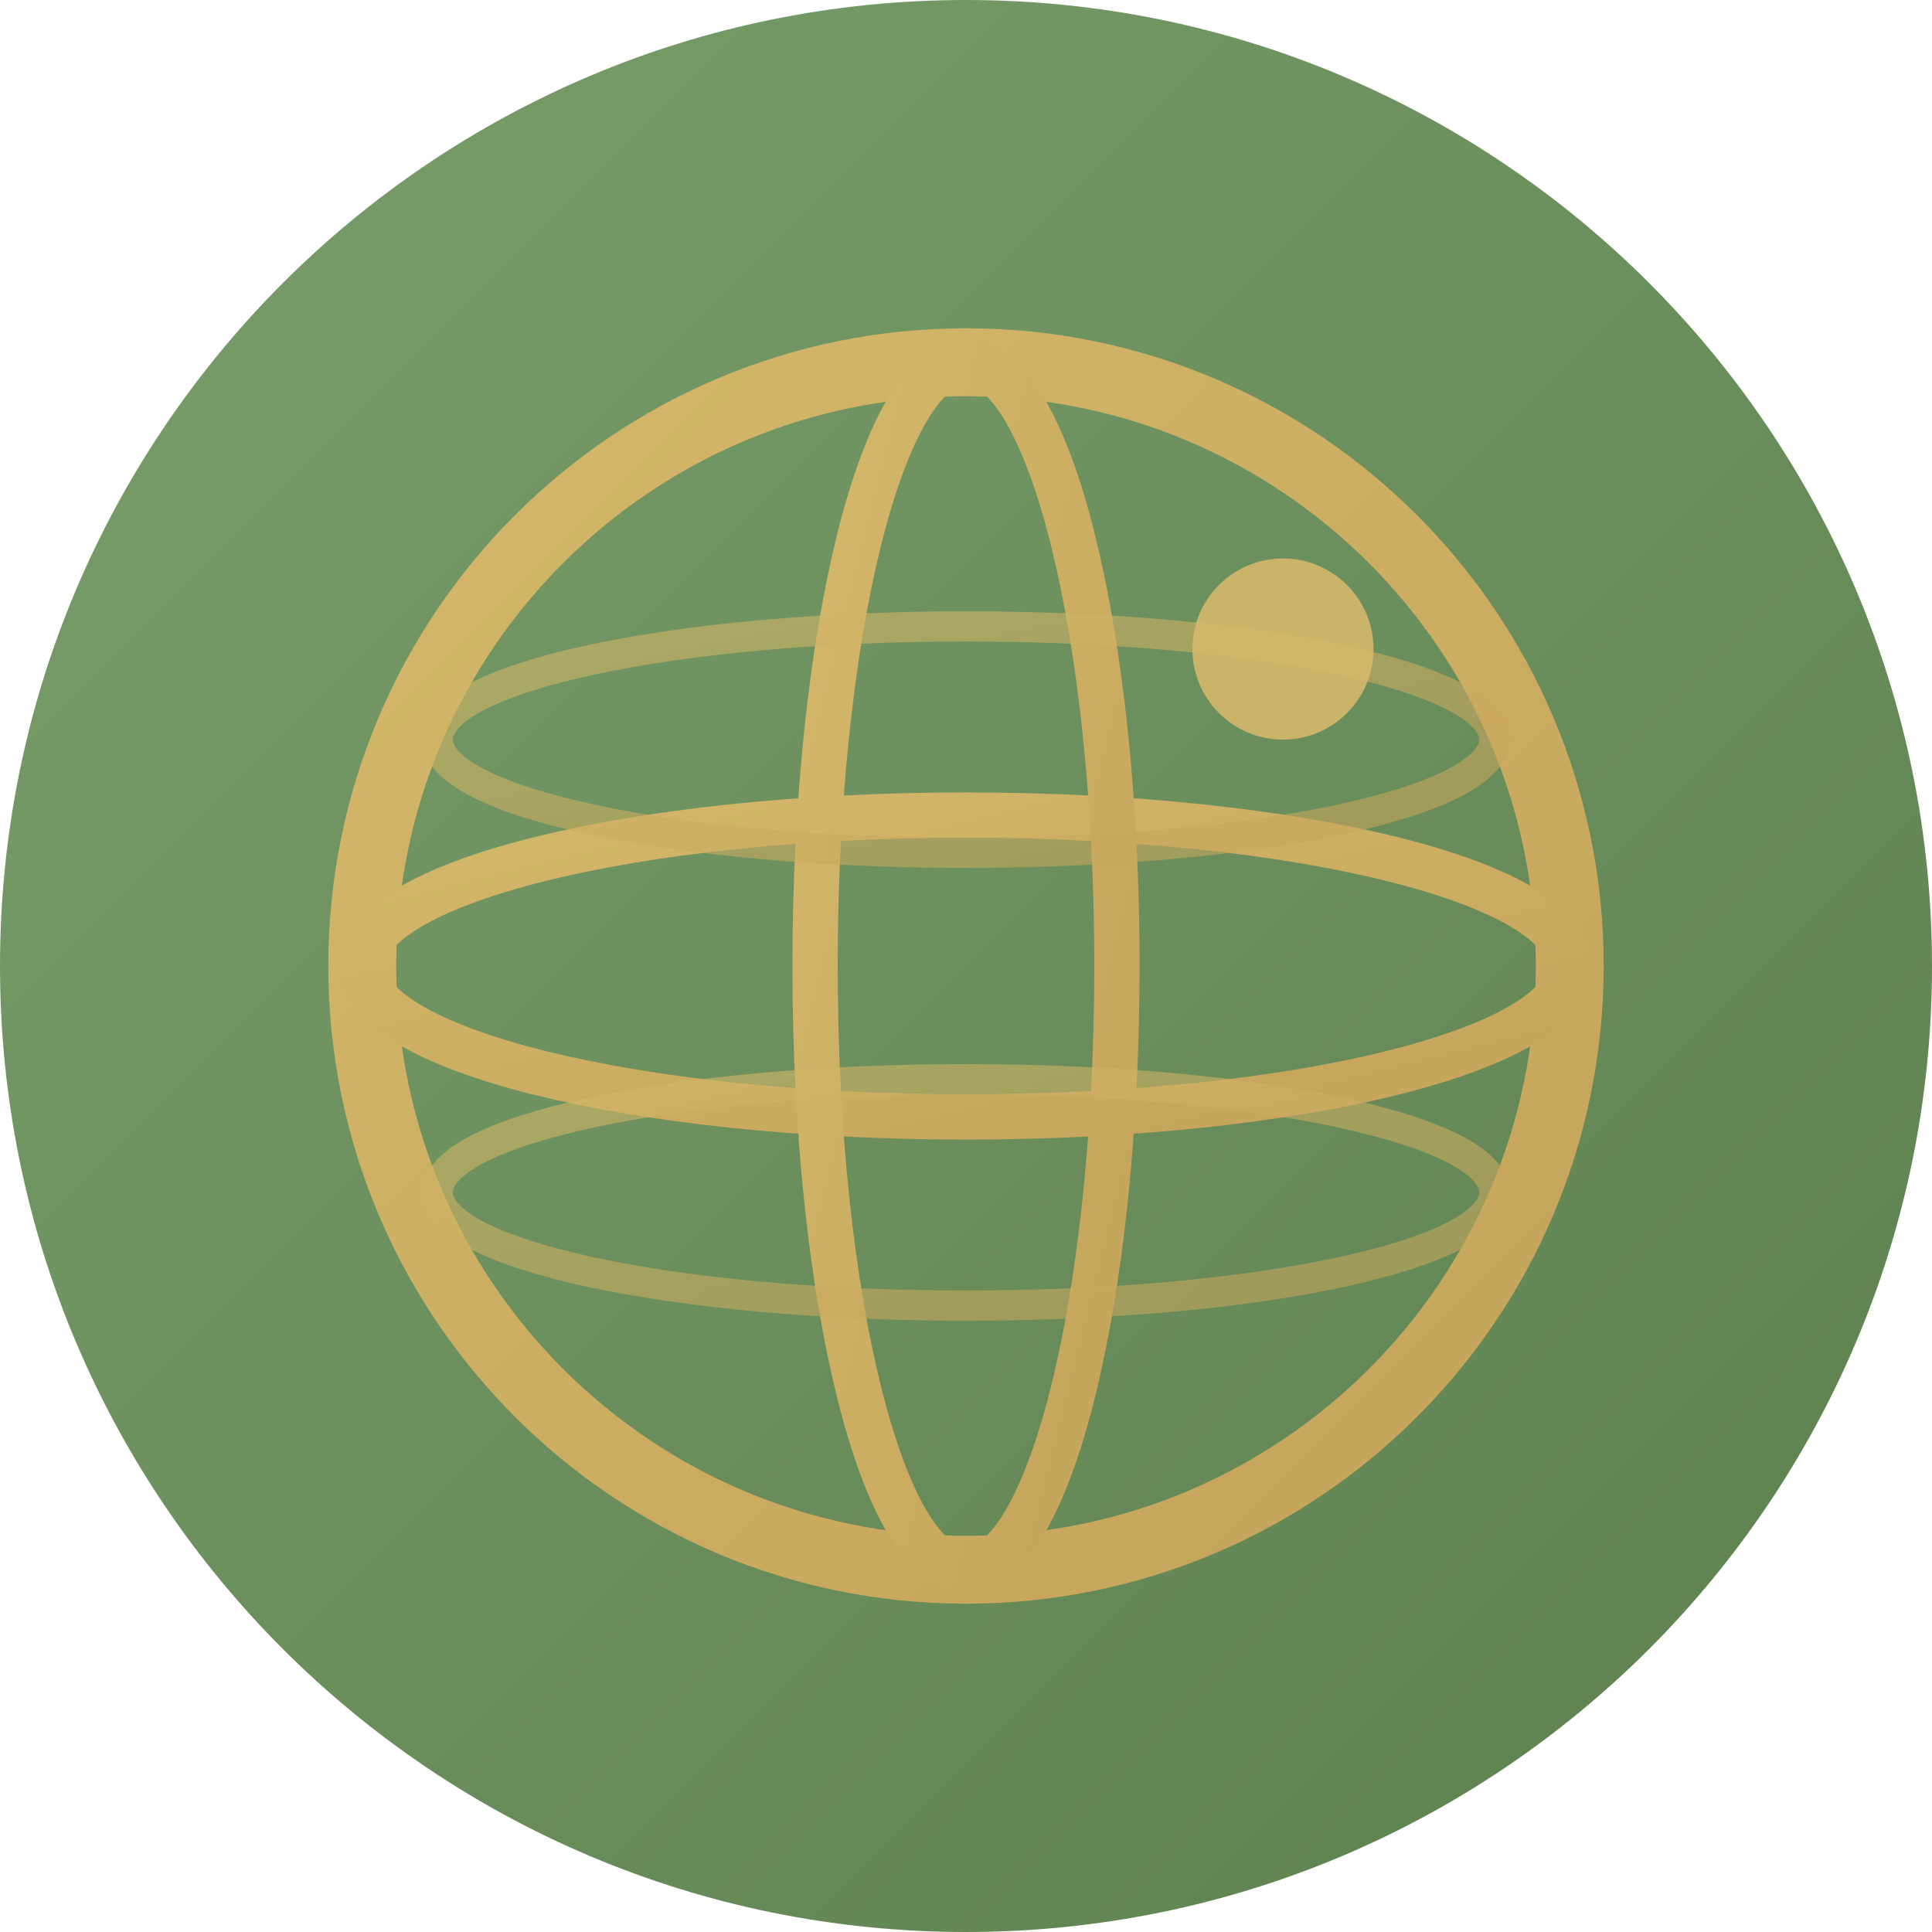
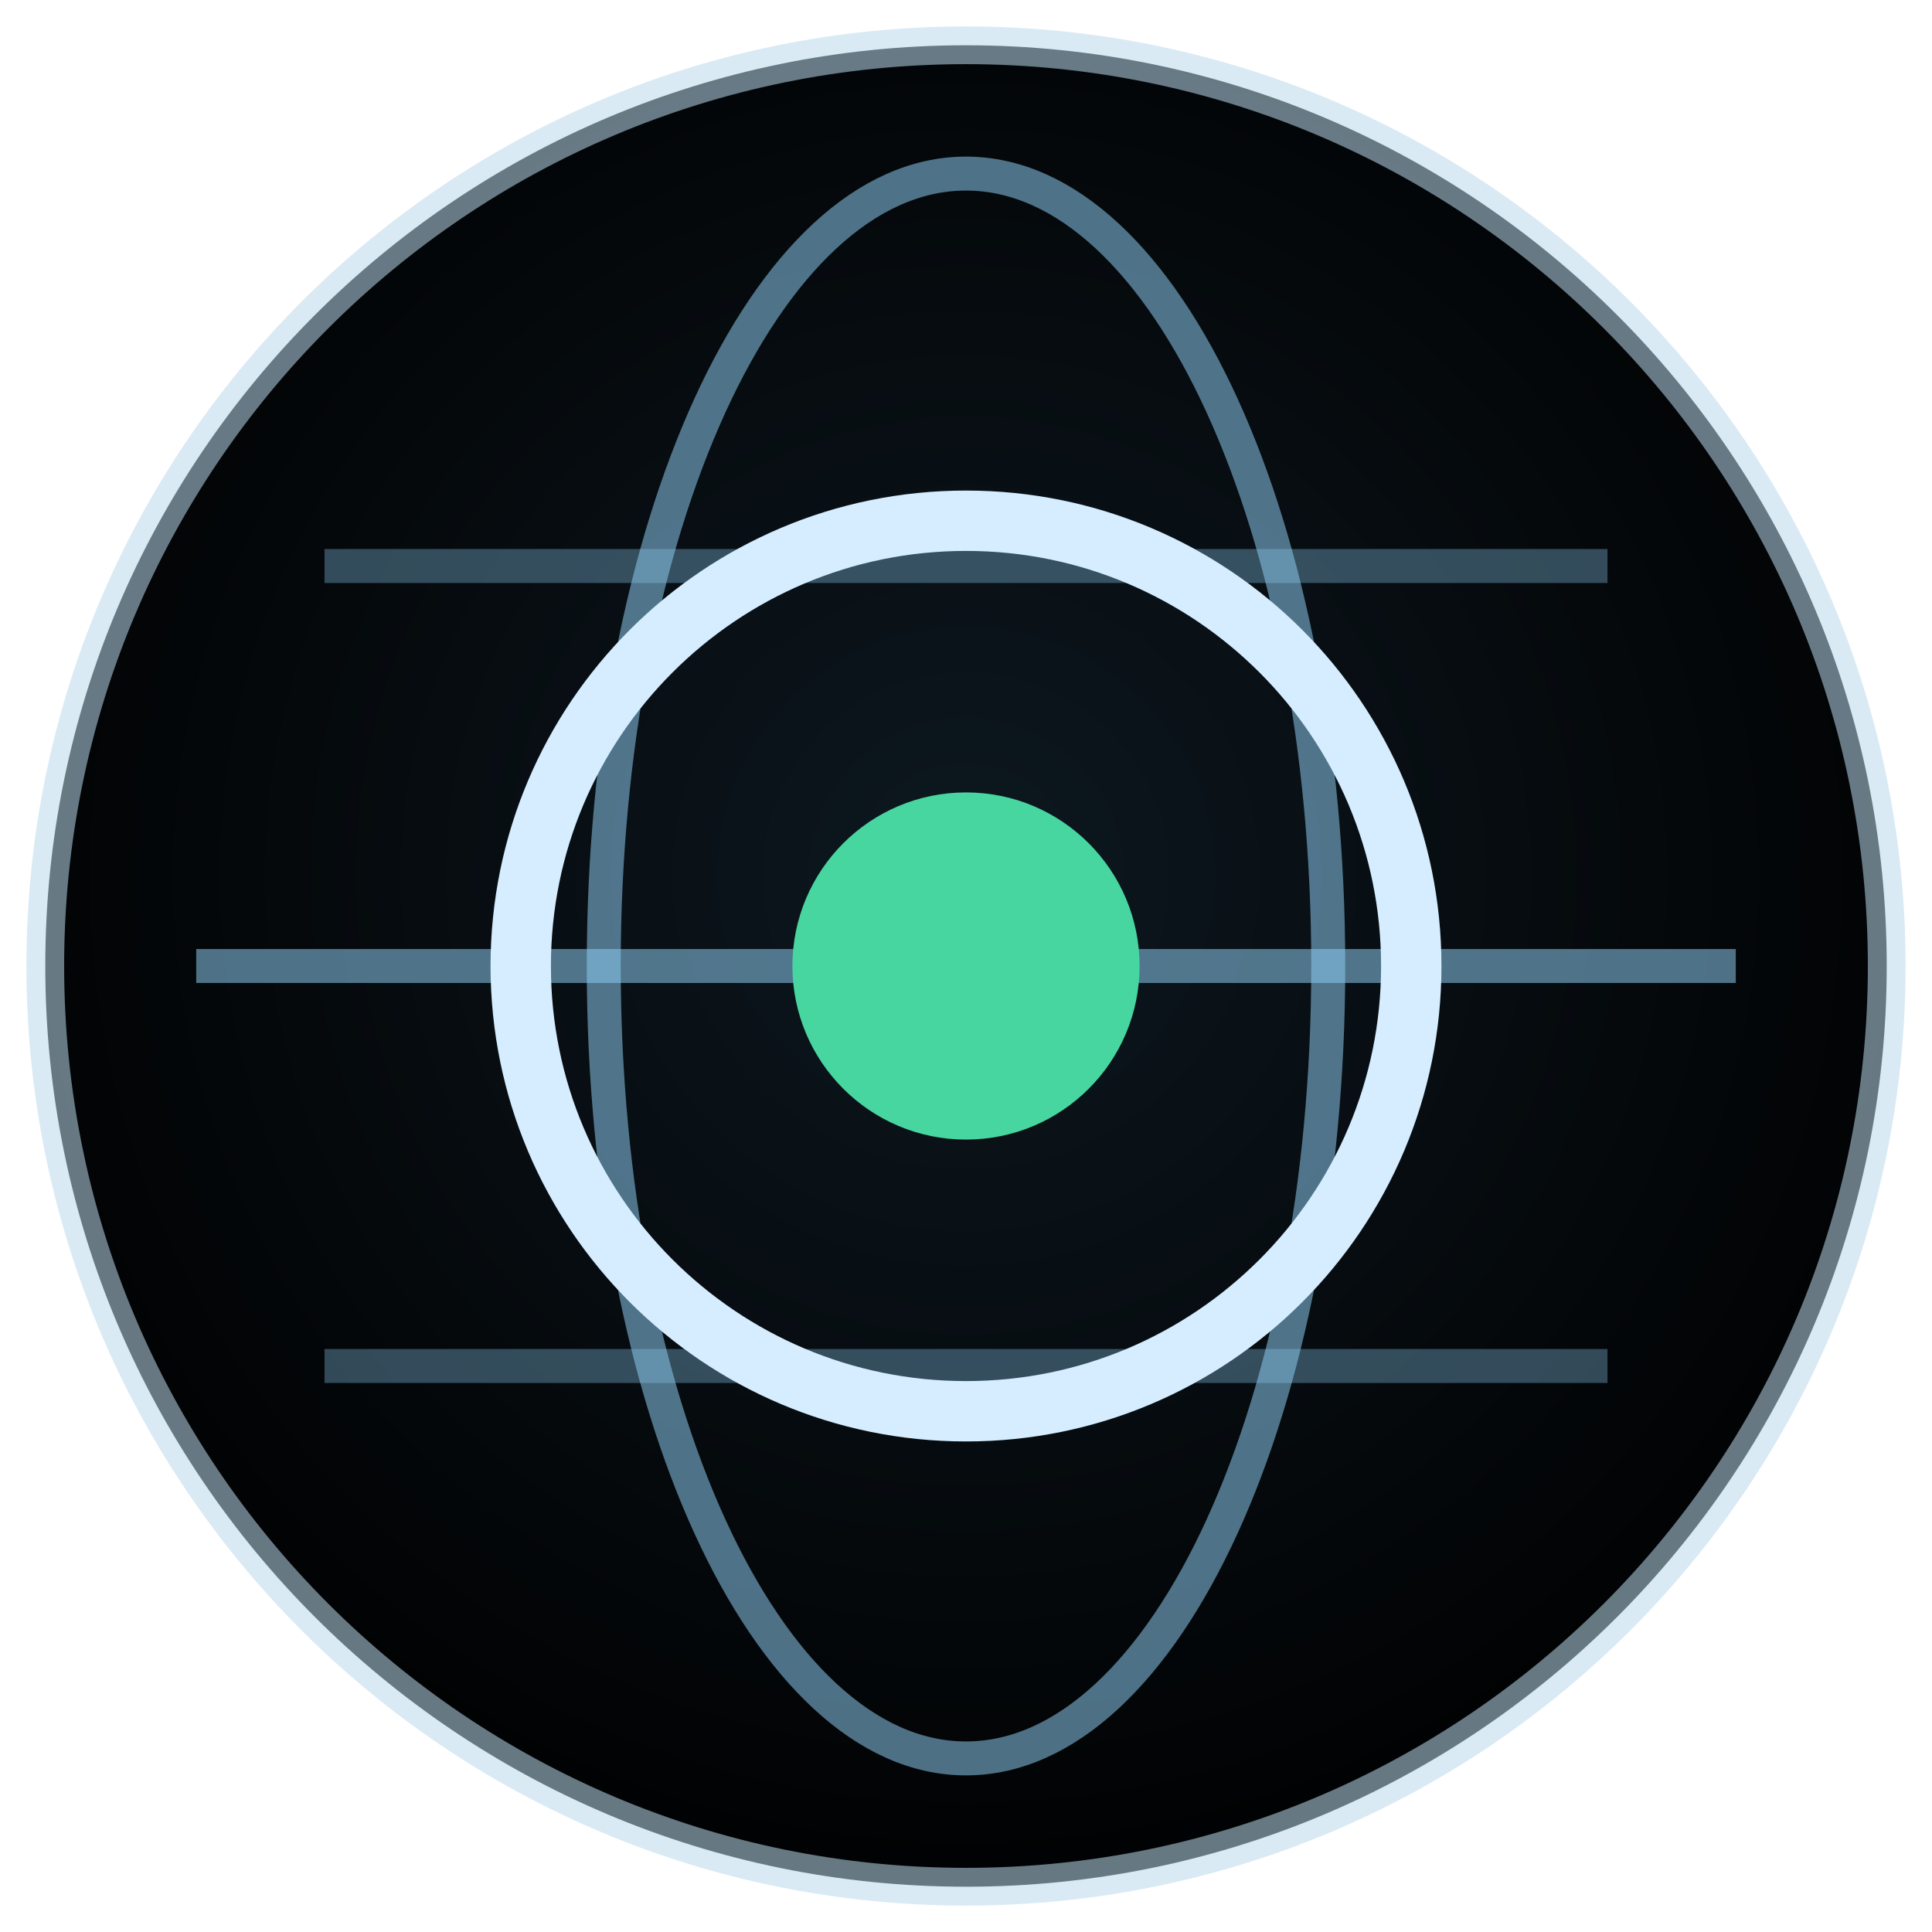
<svg xmlns="http://www.w3.org/2000/svg" viewBox="0 0 512 512">
  <defs>
-     <linearGradient id="bg" x1="0" y1="0" x2="1" y2="1">
-       <stop offset="0%" stop-color="#7A9F6B" />
-       <stop offset="100%" stop-color="#5C7F4E" />
-     </linearGradient>
-     <linearGradient id="globe" x1="0" y1="0" x2="1" y2="1">
-       <stop offset="0%" stop-color="#D4B86A" />
-       <stop offset="100%" stop-color="#C4A35A" />
-     </linearGradient>
+     <radialGradient id="g" cx="50%" cy="45%" r="60%">
+       <stop offset="0%" stop-color="#0d1820" />
+       <stop offset="100%" stop-color="#000" />
+     </radialGradient>
  </defs>
-   <circle cx="256" cy="256" r="256" fill="url(#bg)" />
-   <circle cx="256" cy="256" r="160" fill="none" stroke="url(#globe)" stroke-width="18" />
-   <ellipse cx="256" cy="256" rx="160" ry="40" fill="none" stroke="url(#globe)" stroke-width="12" />
-   <ellipse cx="256" cy="256" rx="40" ry="160" fill="none" stroke="url(#globe)" stroke-width="12" />
-   <ellipse cx="256" cy="196" rx="140" ry="30" fill="none" stroke="url(#globe)" stroke-width="8" opacity="0.6" />
-   <ellipse cx="256" cy="316" rx="140" ry="30" fill="none" stroke="url(#globe)" stroke-width="8" opacity="0.6" />
-   <circle cx="340" cy="172" r="24" fill="#D4B86A" opacity="0.9" />
+   <circle cx="256" cy="256" r="244" fill="url(#g)" stroke="#b9d8eb" stroke-opacity=".55" stroke-width="10" />
+   <g fill="none" stroke="#8bc9ed" stroke-opacity=".55" stroke-width="9">
+     <ellipse cx="256" cy="256" rx="96" ry="210" />
+     <path d="M52 256H460" />
+     <path d="M86 150H426M86 362H426" stroke-opacity=".35" />
+   </g>
+   <circle cx="256" cy="256" r="118" fill="none" stroke="#d5edff" stroke-width="16" />
+   <circle cx="256" cy="256" r="46" fill="#48d6a0" />
</svg>
